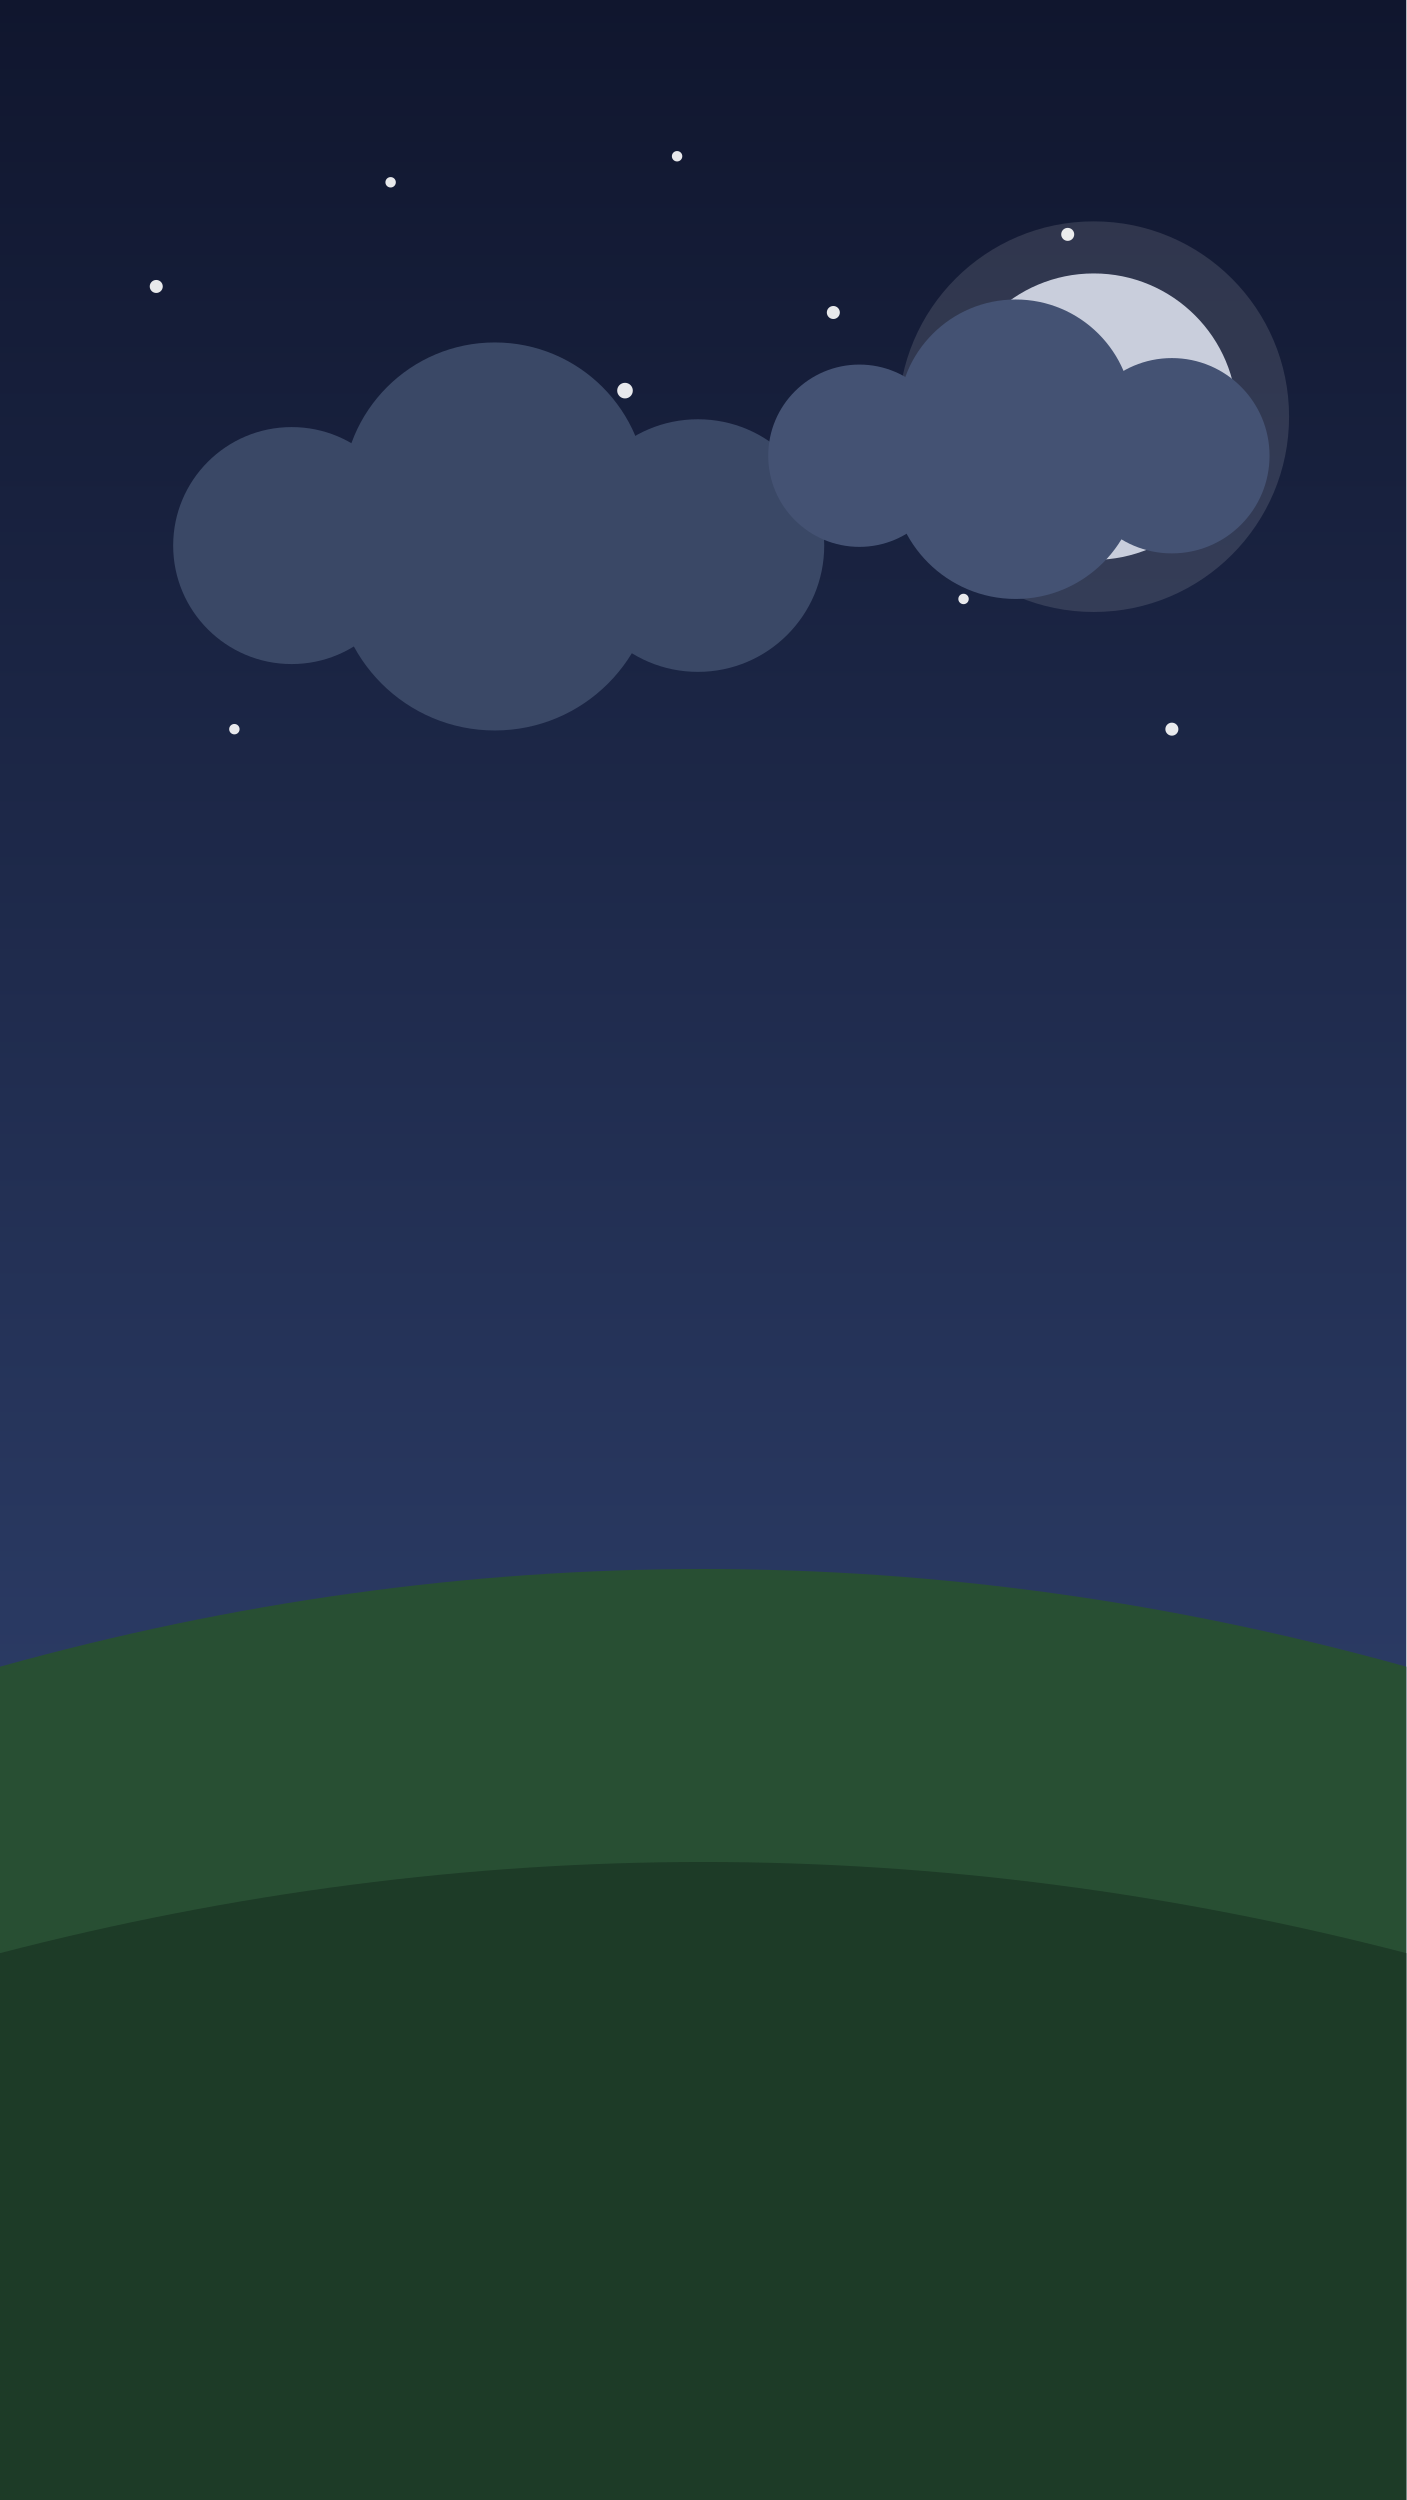
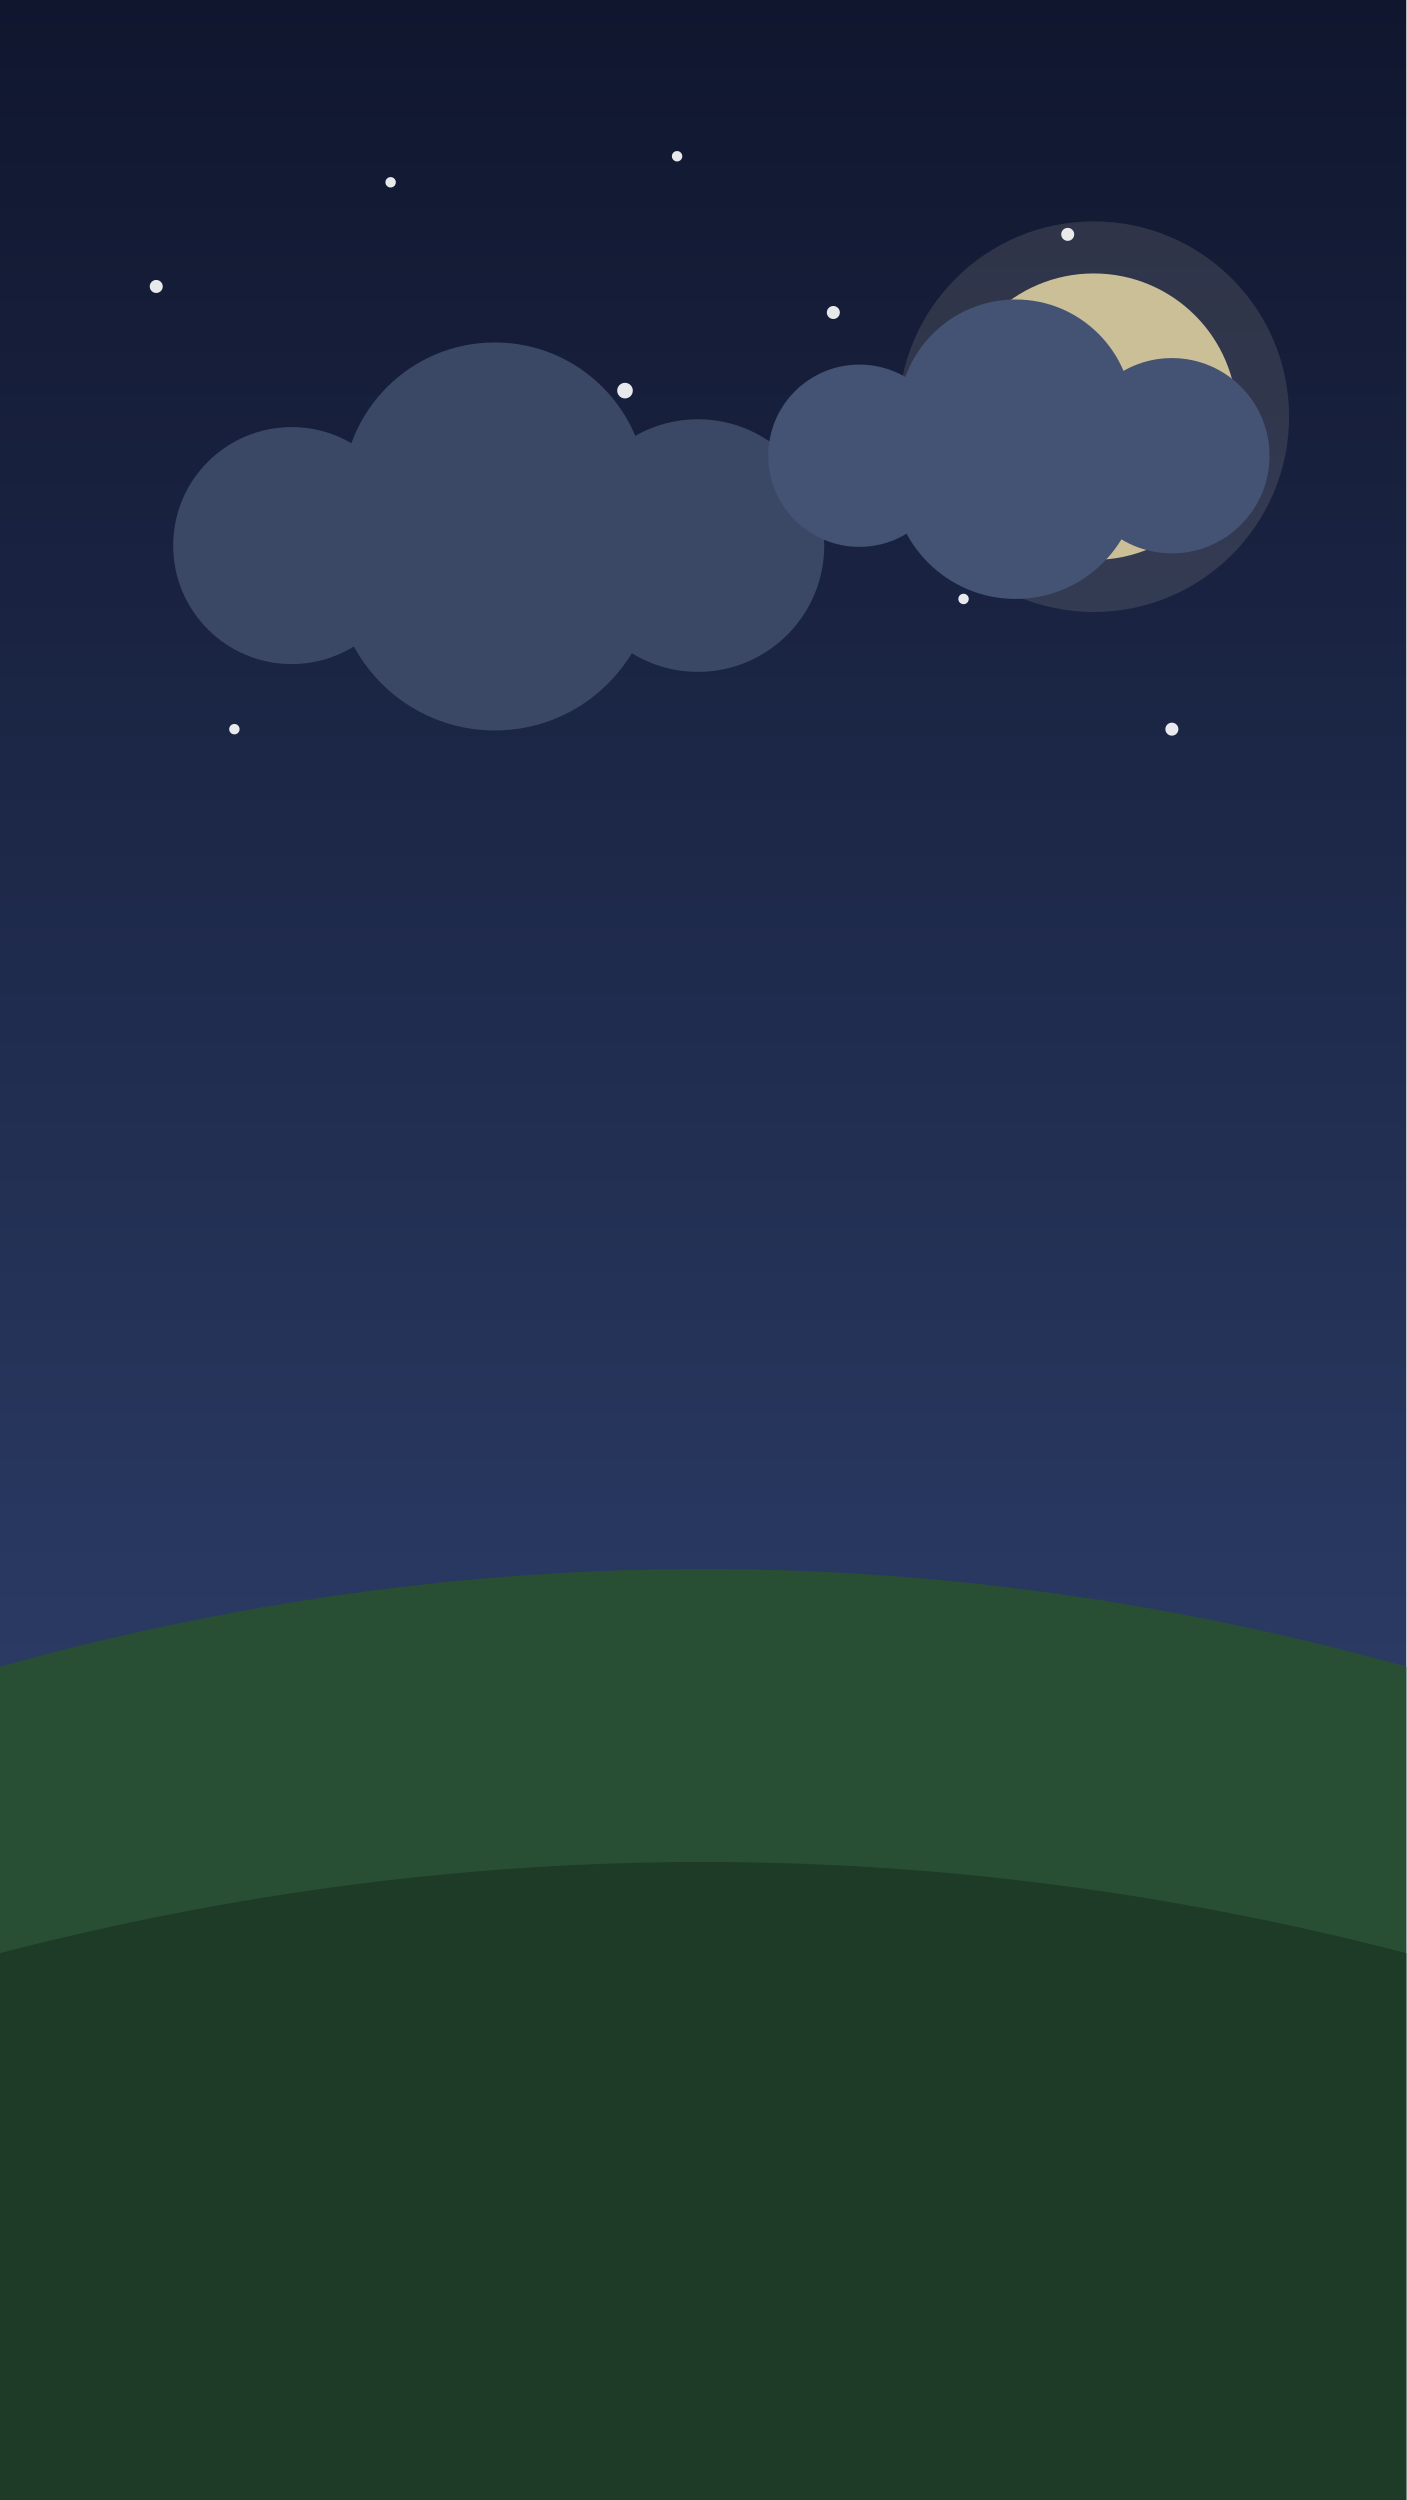
<svg xmlns="http://www.w3.org/2000/svg" viewBox="0 0 1080 1920" width="270" height="480">
  <defs>
    <linearGradient id="sky1" gradientUnits="userSpaceOnUse" x1="540" y1="0" x2="540" y2="1280">
      <stop offset="0" stop-color="#10162E" />
      <stop offset="1" stop-color="#2A3A63" />
    </linearGradient>
  </defs>
  <rect x="0" y="0" width="1080" height="1920" fill="url(#sky1)" />
  <circle cx="120" cy="220" r="5" fill="#FFFFFF" fill-opacity="0.9" />
  <circle cx="300" cy="140" r="4" fill="#FFFFFF" fill-opacity="0.9" />
  <circle cx="480" cy="300" r="6" fill="#FFFFFF" fill-opacity="0.9" />
  <circle cx="250" cy="420" r="4" fill="#FFFFFF" fill-opacity="0.9" />
  <circle cx="820" cy="180" r="5" fill="#FFFFFF" fill-opacity="0.9" />
  <circle cx="960" cy="360" r="4" fill="#FFFFFF" fill-opacity="0.9" />
  <circle cx="640" cy="240" r="5" fill="#FFFFFF" fill-opacity="0.9" />
  <circle cx="180" cy="560" r="4" fill="#FFFFFF" fill-opacity="0.9" />
  <circle cx="900" cy="560" r="5" fill="#FFFFFF" fill-opacity="0.9" />
  <circle cx="520" cy="120" r="4" fill="#FFFFFF" fill-opacity="0.9" />
  <circle cx="740" cy="460" r="4" fill="#FFFFFF" fill-opacity="0.9" />
-   <circle cx="840" cy="320" r="150" fill="#FFFFFF" fill-opacity="0.12" />
-   <circle cx="840" cy="320" r="110" fill="#C9CEDC" />
+   <circle cx="840" cy="320" r="150" fill="#F7EFD2" fill-opacity="0.12" />
+   <circle cx="840" cy="320" r="110" fill="#CBBF97" />
  <circle cx="380" cy="380" r="117" fill="#3A4866" />
  <circle cx="224" cy="419" r="91" fill="#3A4866" />
  <circle cx="536" cy="419" r="97" fill="#3A4866" />
  <circle cx="380" cy="438" r="123" fill="#3A4866" />
  <circle cx="780" cy="320" r="90" fill="#445273" />
  <circle cx="660" cy="350" r="70" fill="#445273" />
  <circle cx="900" cy="350" r="75" fill="#445273" />
  <circle cx="780" cy="365" r="95" fill="#445273" />
  <path d="M0,1280 Q540,1130 1080,1280 L1080,1920 L0,1920 Z" fill="#284F33" />
  <path d="M0,1500 Q540,1360 1080,1500 L1080,1920 L0,1920 Z" fill="#1D3B27" />
</svg>
